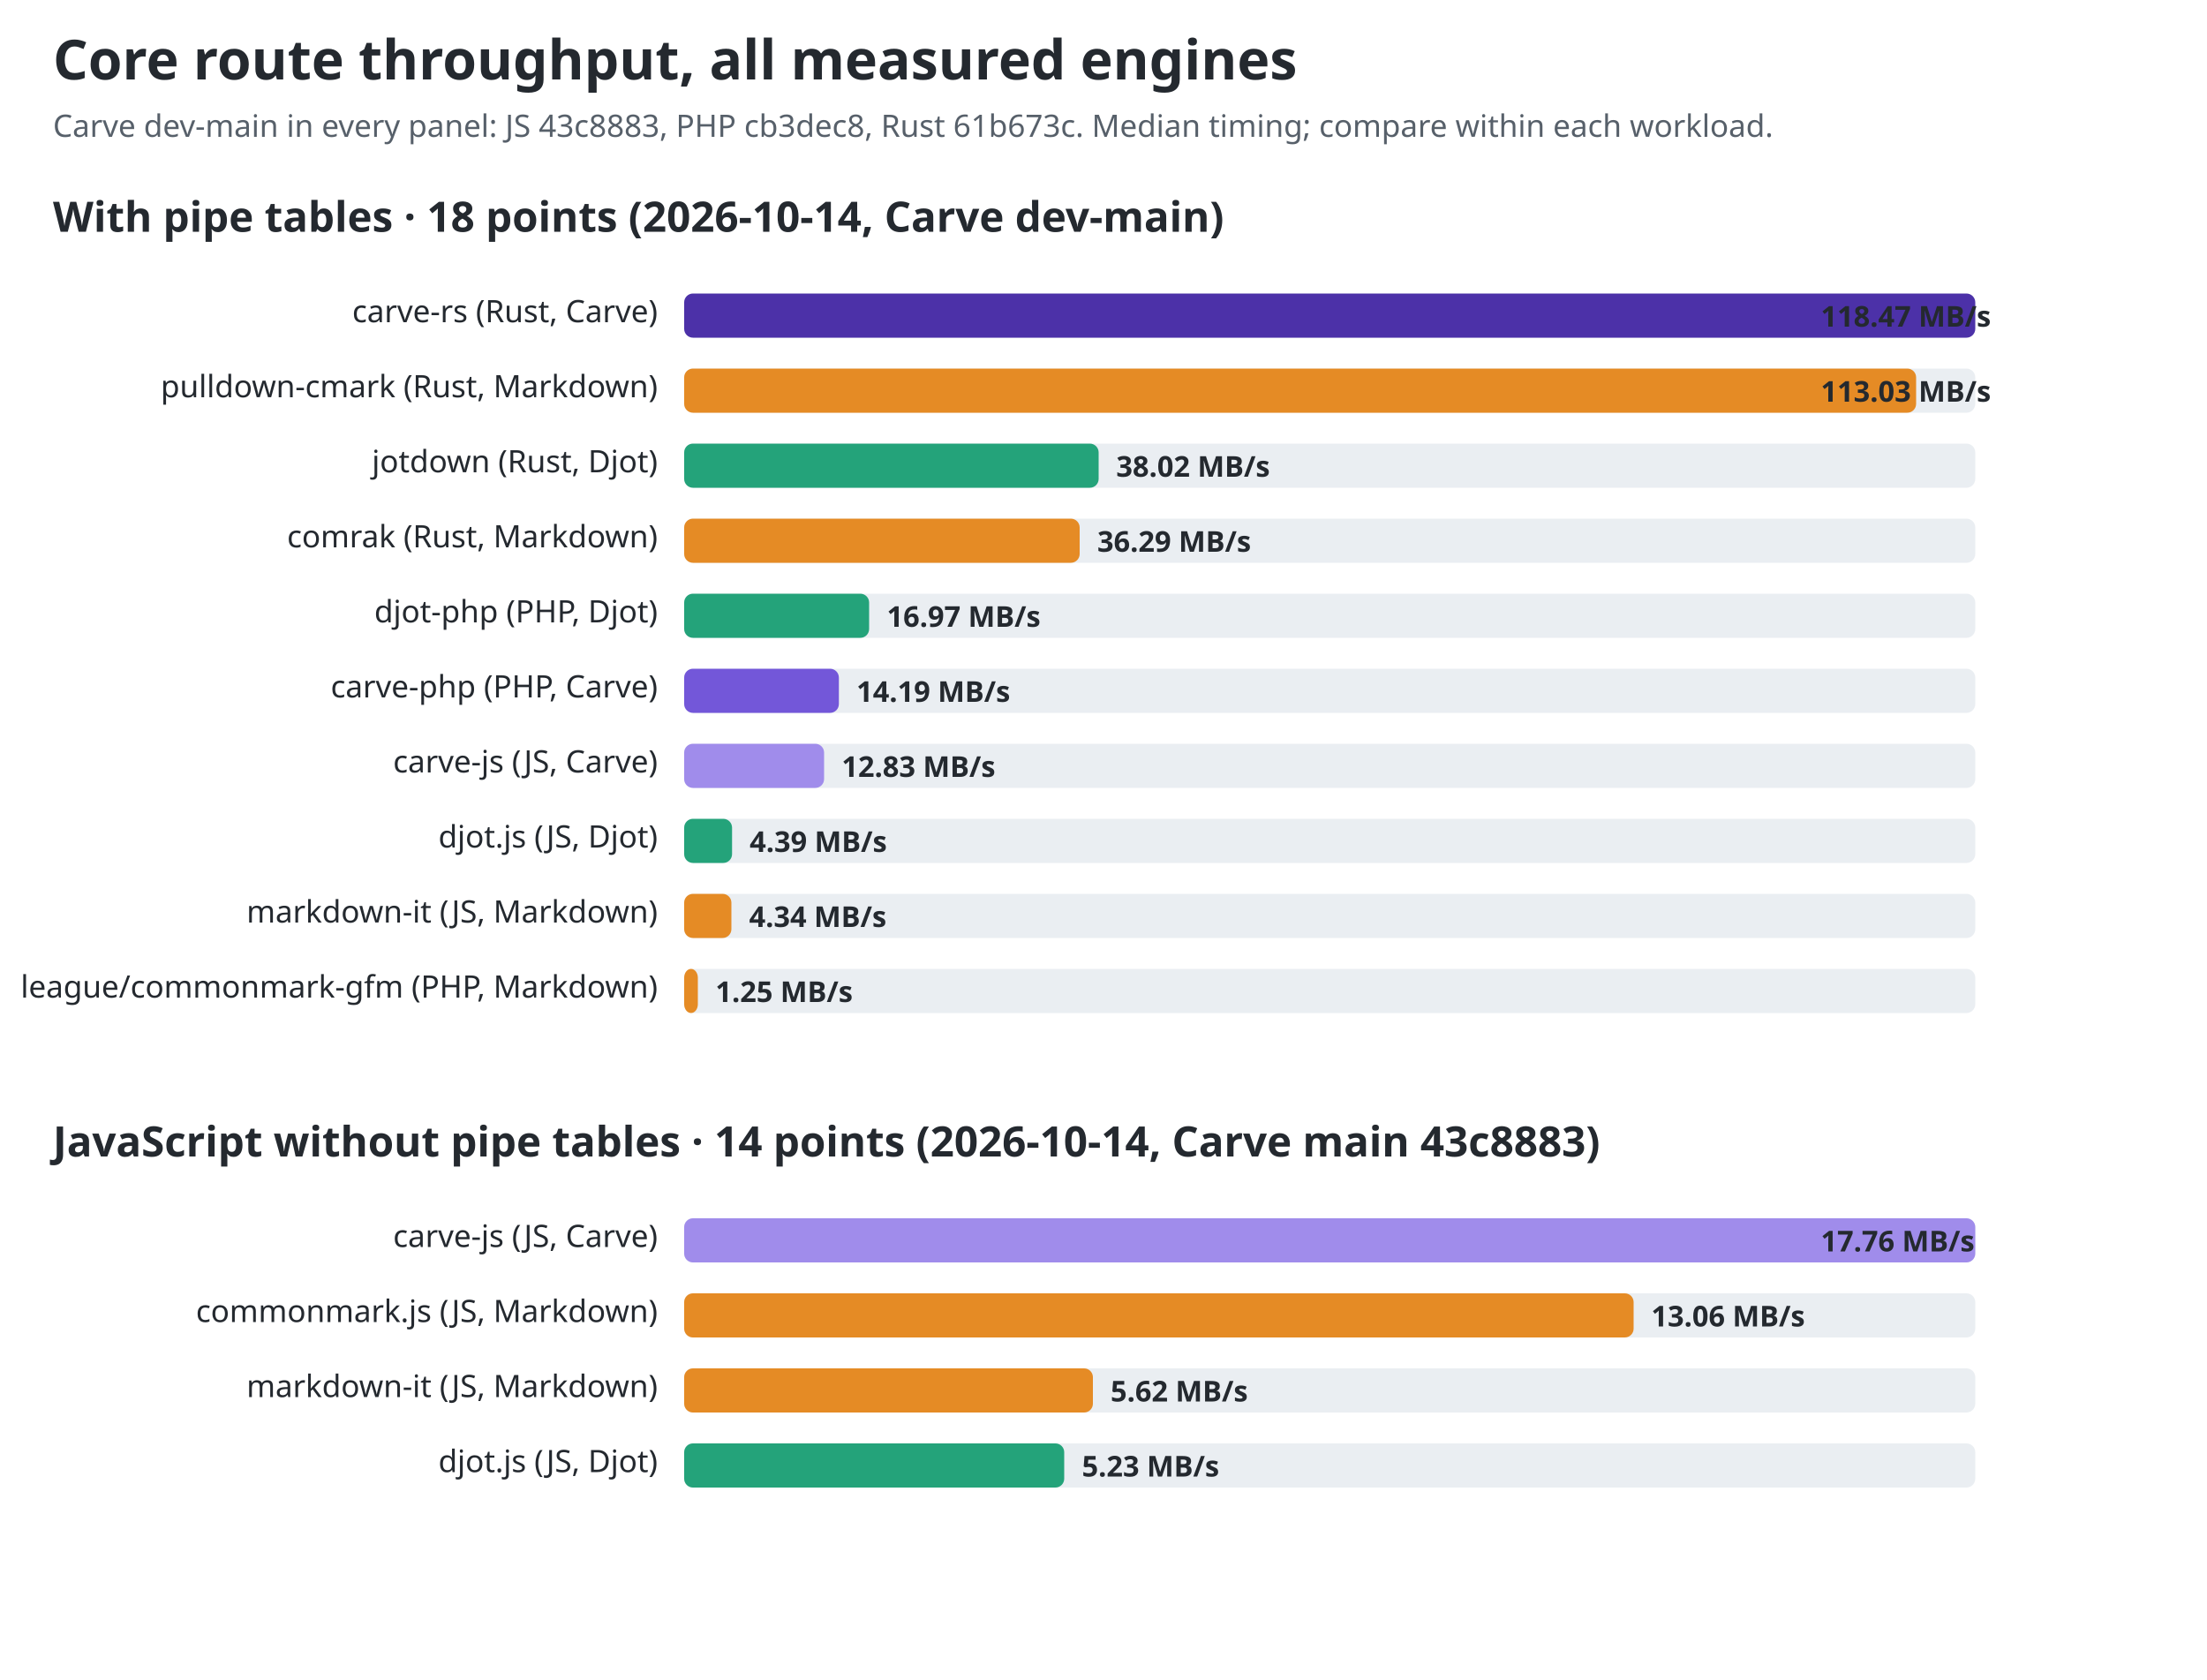
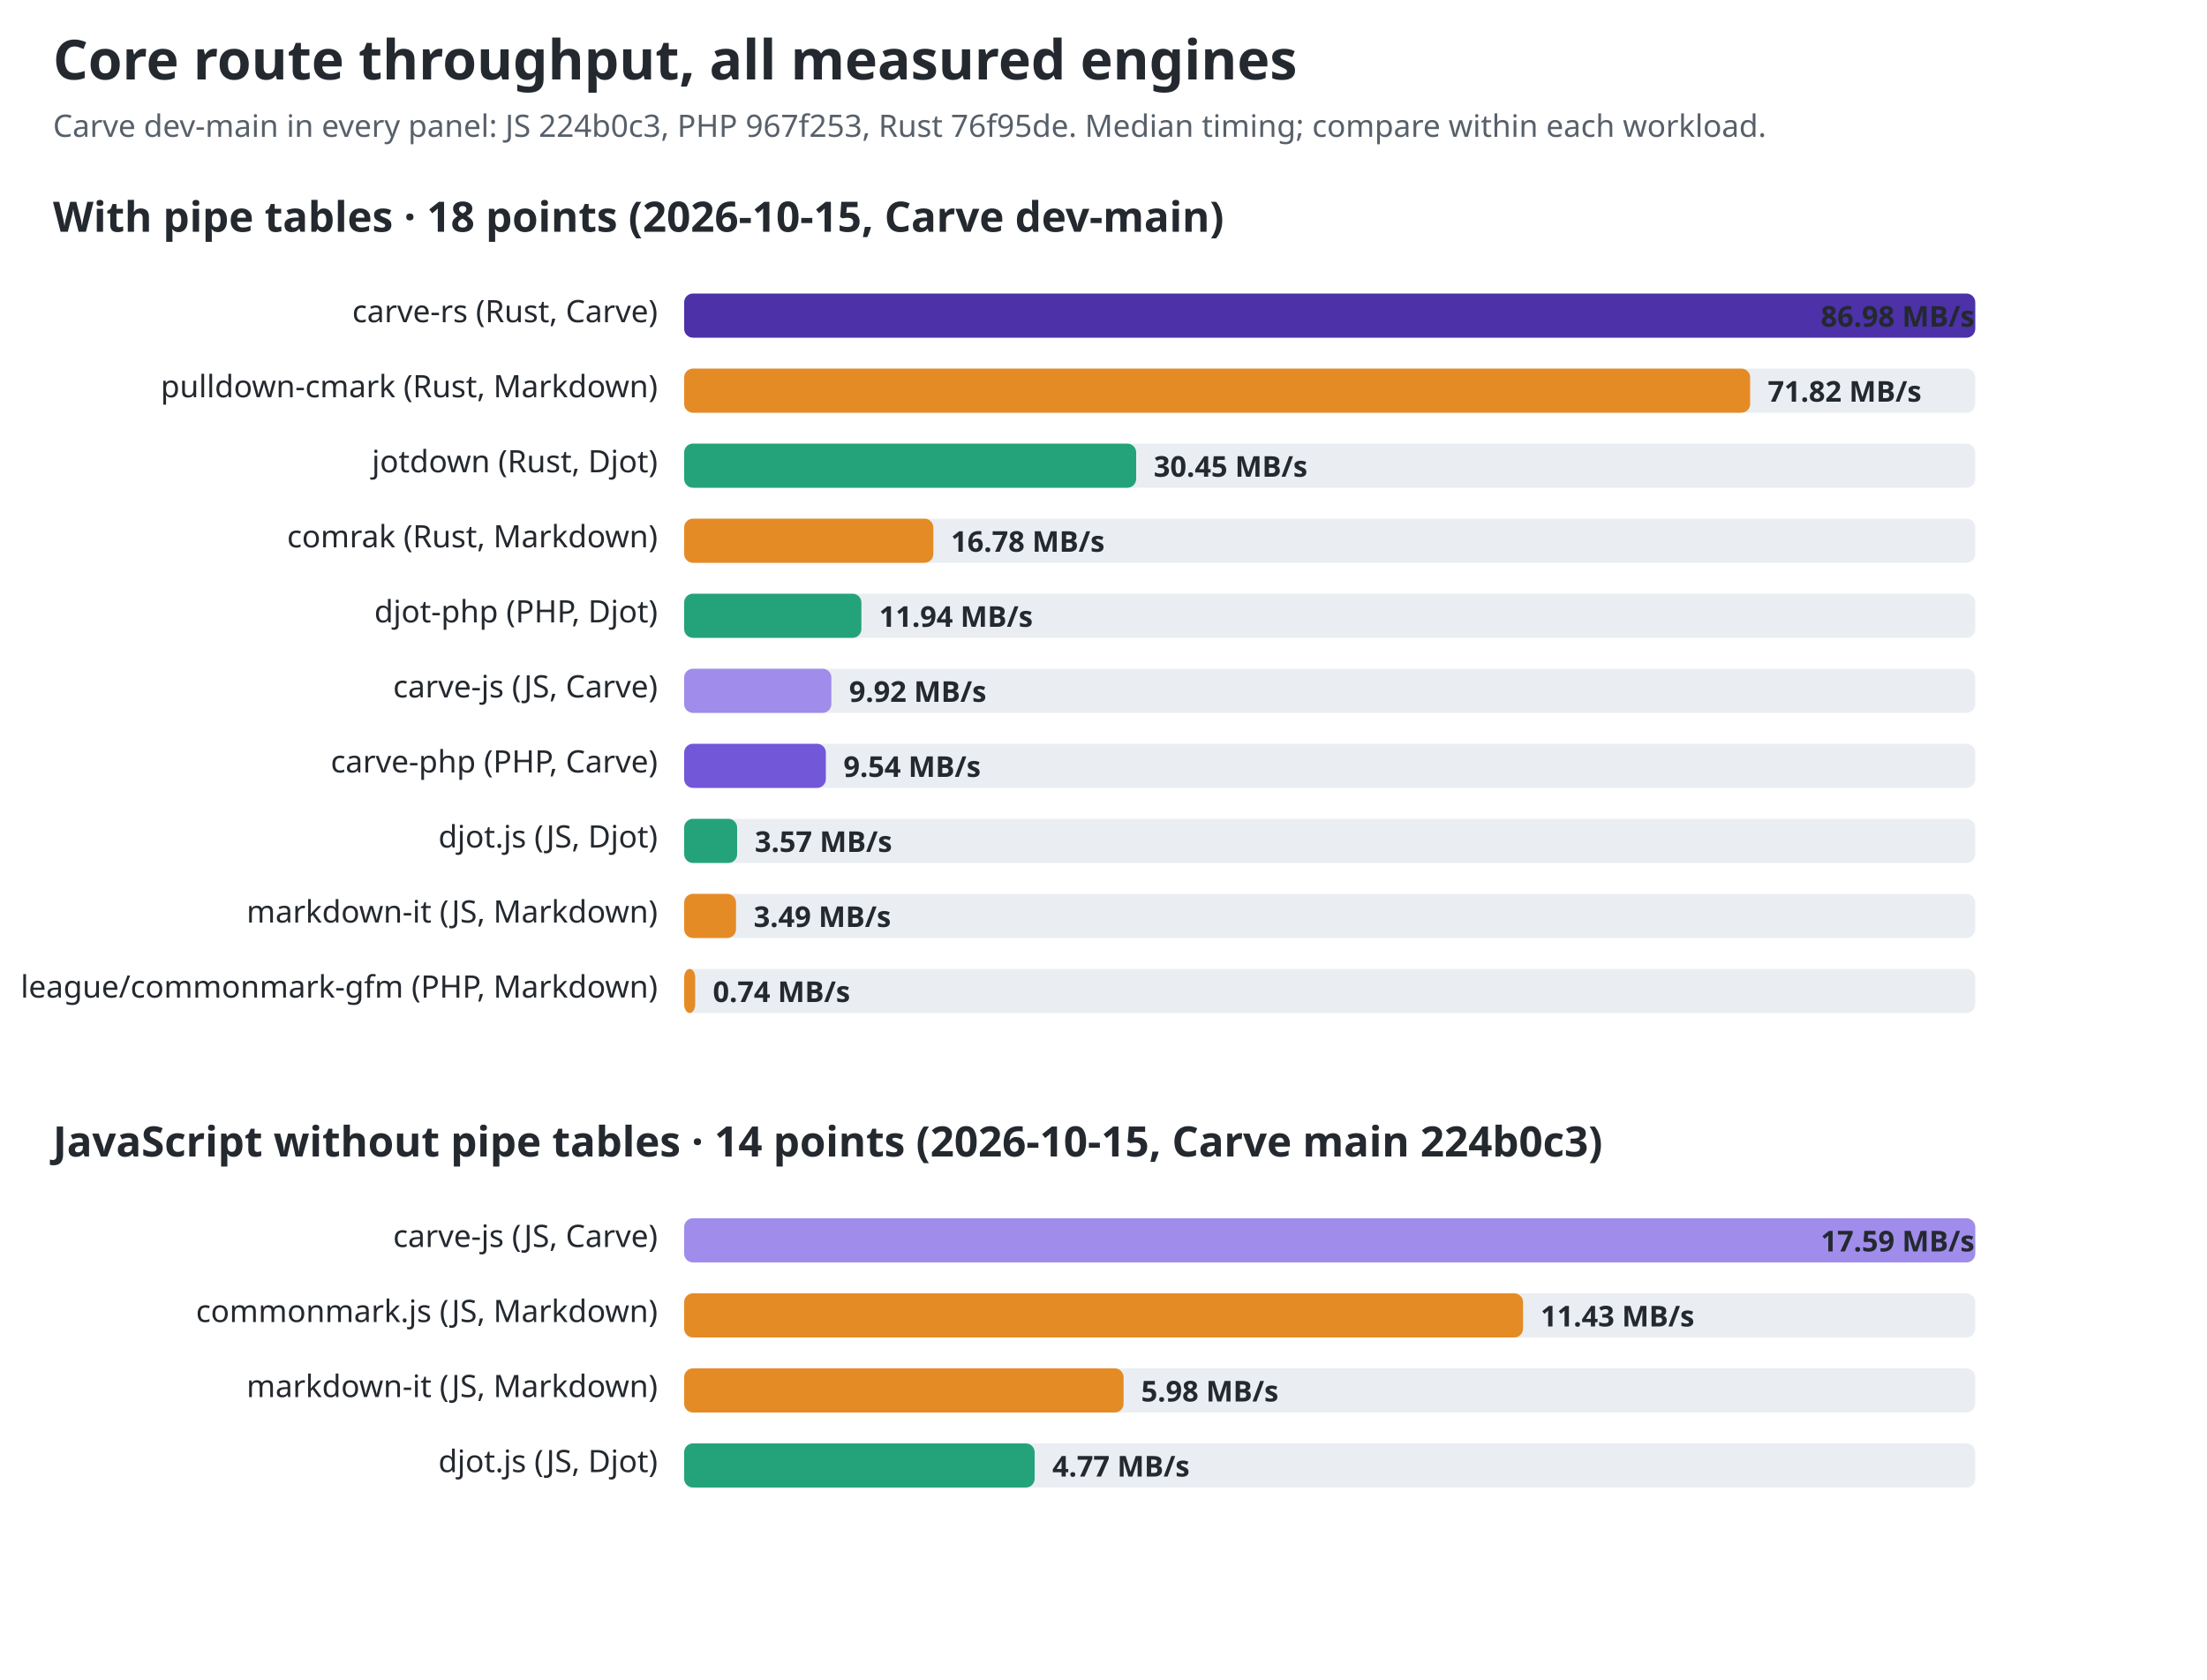
<svg xmlns="http://www.w3.org/2000/svg" width="1000" height="761" viewBox="0 0 1000 761" role="img" aria-labelledby="title desc">
  <style>text{font-family:ui-sans-serif,system-ui,sans-serif;fill:#24292f}.title{font-size:25px;font-weight:700}.sub{font-size:14px;fill:#57606a}.group{font-size:19px;font-weight:650}.label{font-size:14px}.value{font-size:13px;font-weight:650;fill:#24292f}.track{fill:#eaeef2}@media(prefers-color-scheme:dark){text,.value{fill:#f0f6fc}.sub{fill:#8c959f}.track{fill:#30363d}}</style>
  <text id="chart-title" class="title" x="24" y="36">Core route throughput, all measured engines</text>
-   <text class="sub" x="24" y="62">Carve dev-main in every panel: JS 43c8883, PHP cb3dec8, Rust 61b673c. Median timing; compare within each workload.</text>
-   <text class="group" x="24" y="105">With pipe tables · 18 points (2026-10-14, Carve dev-main)</text>
+   <text class="sub" x="24" y="62">Carve dev-main in every panel: JS 224b0c3, PHP 967f253, Rust 76f95de. Median timing; compare within each workload.</text>
+   <text class="group" x="24" y="105">With pipe tables · 18 points (2026-10-15, Carve dev-main)</text>
  <text class="label" x="298" y="146" text-anchor="end">carve-rs (Rust, Carve)</text>
  <rect class="track" x="310" y="133" width="585" height="20" rx="4" />
  <rect x="310" y="133" width="585.0" height="20" rx="4" fill="#4c31a8" />
-   <text class="value" x="825" y="148">118.47 MB/s</text>
+   <text class="value" x="825" y="148">86.98 MB/s</text>
  <text class="label" x="298" y="180" text-anchor="end">pulldown-cmark (Rust, Markdown)</text>
  <rect class="track" x="310" y="167" width="585" height="20" rx="4" />
-   <rect x="310" y="167" width="558.2" height="20" rx="4" fill="#e58b25" />
-   <text class="value" x="825" y="182">113.03 MB/s</text>
+   <rect x="310" y="167" width="483.0" height="20" rx="4" fill="#e58b25" />
+   <text class="value" x="800.994" y="182">71.82 MB/s</text>
  <text class="label" x="298" y="214" text-anchor="end">jotdown (Rust, Djot)</text>
  <rect class="track" x="310" y="201" width="585" height="20" rx="4" />
-   <rect x="310" y="201" width="187.8" height="20" rx="4" fill="#24a37a" />
-   <text class="value" x="505.752" y="216">38.02 MB/s</text>
+   <rect x="310" y="201" width="204.8" height="20" rx="4" fill="#24a37a" />
+   <text class="value" x="522.757" y="216">30.45 MB/s</text>
  <text class="label" x="298" y="248" text-anchor="end">comrak (Rust, Markdown)</text>
  <rect class="track" x="310" y="235" width="585" height="20" rx="4" />
-   <rect x="310" y="235" width="179.2" height="20" rx="4" fill="#e58b25" />
-   <text class="value" x="497.19" y="250">36.29 MB/s</text>
+   <rect x="310" y="235" width="112.9" height="20" rx="4" fill="#e58b25" />
+   <text class="value" x="430.856" y="250">16.78 MB/s</text>
  <text class="label" x="298" y="282" text-anchor="end">djot-php (PHP, Djot)</text>
  <rect class="track" x="310" y="269" width="585" height="20" rx="4" />
-   <rect x="310" y="269" width="83.8" height="20" rx="4" fill="#24a37a" />
-   <text class="value" x="401.817" y="284">16.97 MB/s</text>
-   <text class="label" x="298" y="316" text-anchor="end">carve-php (PHP, Carve)</text>
+   <rect x="310" y="269" width="80.3" height="20" rx="4" fill="#24a37a" />
+   <text class="value" x="398.325" y="284">11.94 MB/s</text>
+   <text class="label" x="298" y="316" text-anchor="end">carve-js (JS, Carve)</text>
  <rect class="track" x="310" y="303" width="585" height="20" rx="4" />
-   <rect x="310" y="303" width="70.1" height="20" rx="4" fill="#7357d9" />
-   <text class="value" x="388.062" y="318">14.19 MB/s</text>
-   <text class="label" x="298" y="350" text-anchor="end">carve-js (JS, Carve)</text>
+   <rect x="310" y="303" width="66.7" height="20" rx="4" fill="#a08ceb" />
+   <text class="value" x="384.721" y="318">9.92 MB/s</text>
+   <text class="label" x="298" y="350" text-anchor="end">carve-php (PHP, Carve)</text>
  <rect class="track" x="310" y="337" width="585" height="20" rx="4" />
-   <rect x="310" y="337" width="63.4" height="20" rx="4" fill="#a08ceb" />
-   <text class="value" x="381.356" y="352">12.83 MB/s</text>
+   <rect x="310" y="337" width="64.2" height="20" rx="4" fill="#7357d9" />
+   <text class="value" x="382.167" y="352">9.54 MB/s</text>
  <text class="label" x="298" y="384" text-anchor="end">djot.js (JS, Djot)</text>
  <rect class="track" x="310" y="371" width="585" height="20" rx="4" />
-   <rect x="310" y="371" width="21.7" height="20" rx="4" fill="#24a37a" />
-   <text class="value" x="339.66" y="386">4.39 MB/s</text>
+   <rect x="310" y="371" width="24.0" height="20" rx="4" fill="#24a37a" />
+   <text class="value" x="341.996" y="386">3.57 MB/s</text>
  <text class="label" x="298" y="418" text-anchor="end">markdown-it (JS, Markdown)</text>
  <rect class="track" x="310" y="405" width="585" height="20" rx="4" />
-   <rect x="310" y="405" width="21.4" height="20" rx="4" fill="#e58b25" />
-   <text class="value" x="339.431" y="420">4.34 MB/s</text>
+   <rect x="310" y="405" width="23.5" height="20" rx="4" fill="#e58b25" />
+   <text class="value" x="341.483" y="420">3.49 MB/s</text>
  <text class="label" x="298" y="452" text-anchor="end">league/commonmark-gfm (PHP, Markdown)</text>
  <rect class="track" x="310" y="439" width="585" height="20" rx="4" />
-   <rect x="310" y="439" width="6.2" height="20" rx="4" fill="#e58b25" />
-   <text class="value" x="324.165" y="454">1.25 MB/s</text>
-   <text class="group" x="24" y="524">JavaScript without pipe tables · 14 points (2026-10-14, Carve main 43c8883)</text>
+   <rect x="310" y="439" width="5.0" height="20" rx="4" fill="#e58b25" />
+   <text class="value" x="322.997" y="454">0.74 MB/s</text>
+   <text class="group" x="24" y="524">JavaScript without pipe tables · 14 points (2026-10-15, Carve main 224b0c3)</text>
  <text class="label" x="298" y="565" text-anchor="end">carve-js (JS, Carve)</text>
  <rect class="track" x="310" y="552" width="585" height="20" rx="4" />
  <rect x="310" y="552" width="585.0" height="20" rx="4" fill="#a08ceb" />
-   <text class="value" x="825" y="567">17.76 MB/s</text>
+   <text class="value" x="825" y="567">17.59 MB/s</text>
  <text class="label" x="298" y="599" text-anchor="end">commonmark.js (JS, Markdown)</text>
  <rect class="track" x="310" y="586" width="585" height="20" rx="4" />
-   <rect x="310" y="586" width="430.2" height="20" rx="4" fill="#e58b25" />
-   <text class="value" x="748.17" y="601">13.06 MB/s</text>
+   <rect x="310" y="586" width="380.1" height="20" rx="4" fill="#e58b25" />
+   <text class="value" x="698.067" y="601">11.43 MB/s</text>
  <text class="label" x="298" y="633" text-anchor="end">markdown-it (JS, Markdown)</text>
  <rect class="track" x="310" y="620" width="585" height="20" rx="4" />
-   <rect x="310" y="620" width="185.2" height="20" rx="4" fill="#e58b25" />
-   <text class="value" x="503.202" y="635">5.62 MB/s</text>
+   <rect x="310" y="620" width="199.1" height="20" rx="4" fill="#e58b25" />
+   <text class="value" x="517.061" y="635">5.98 MB/s</text>
  <text class="label" x="298" y="667" text-anchor="end">djot.js (JS, Djot)</text>
  <rect class="track" x="310" y="654" width="585" height="20" rx="4" />
-   <rect x="310" y="654" width="172.2" height="20" rx="4" fill="#24a37a" />
-   <text class="value" x="490.219" y="669">5.23 MB/s</text>
+   <rect x="310" y="654" width="158.8" height="20" rx="4" fill="#24a37a" />
+   <text class="value" x="476.809" y="669">4.77 MB/s</text>
</svg>
